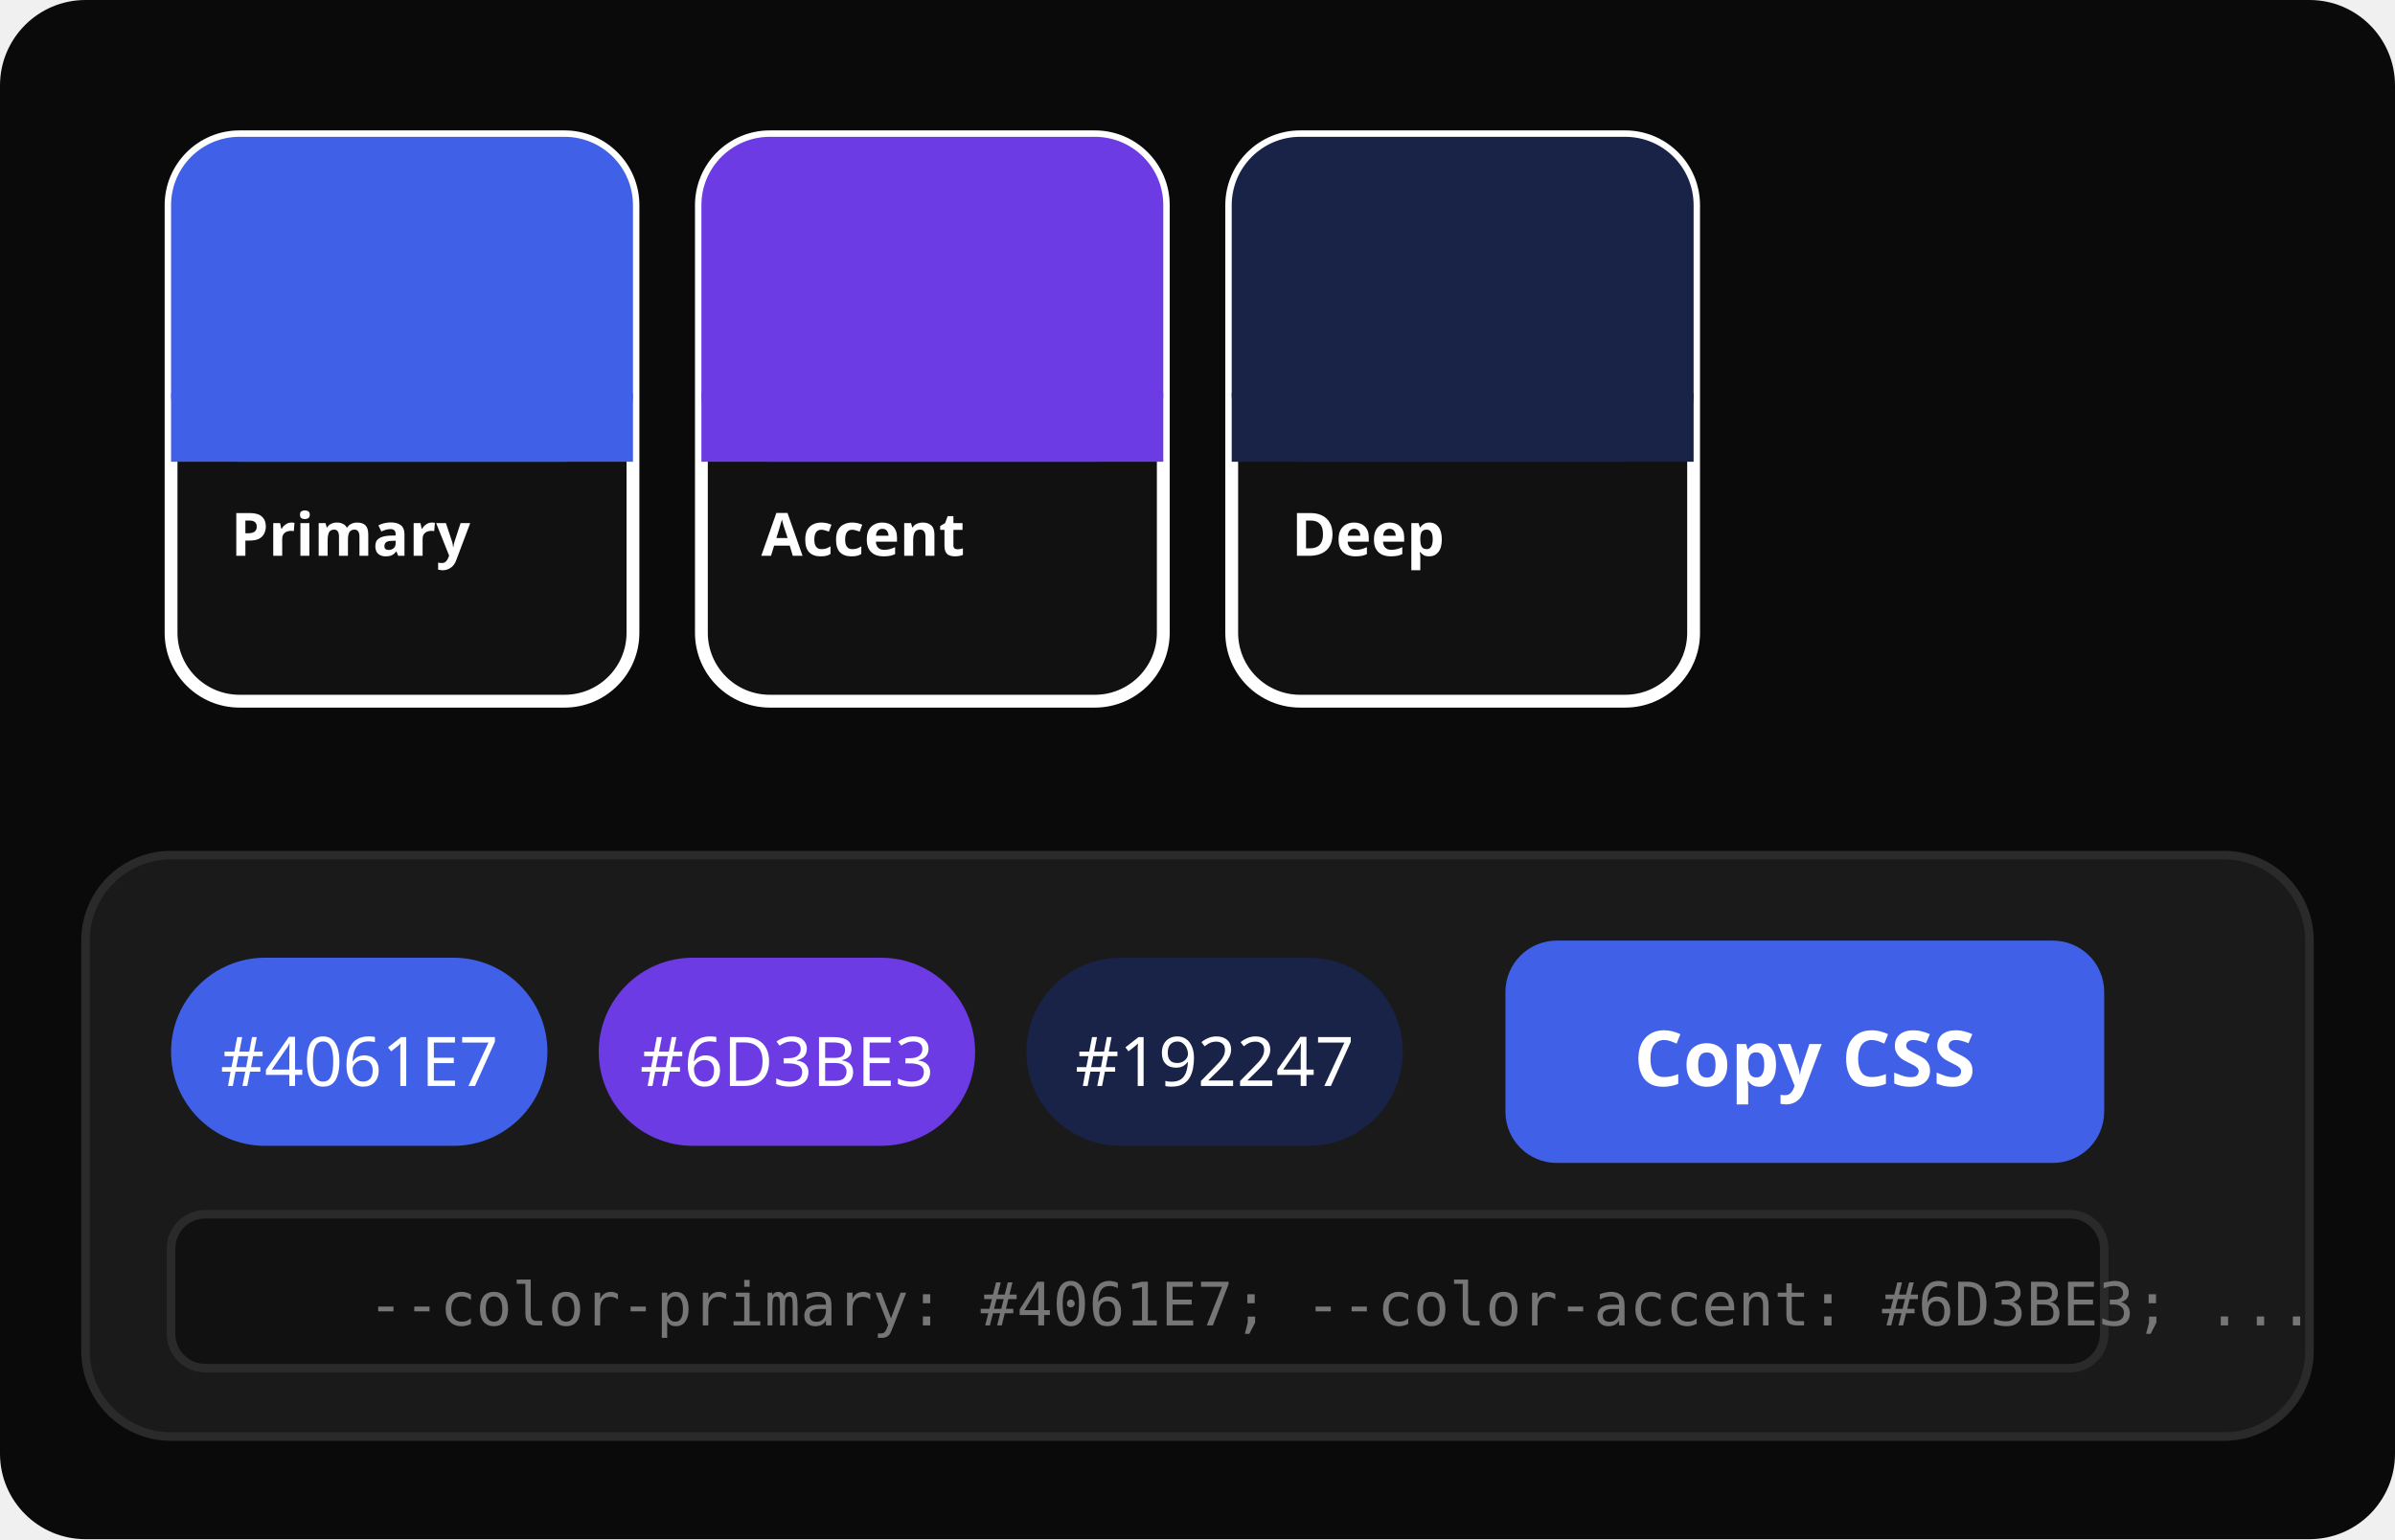
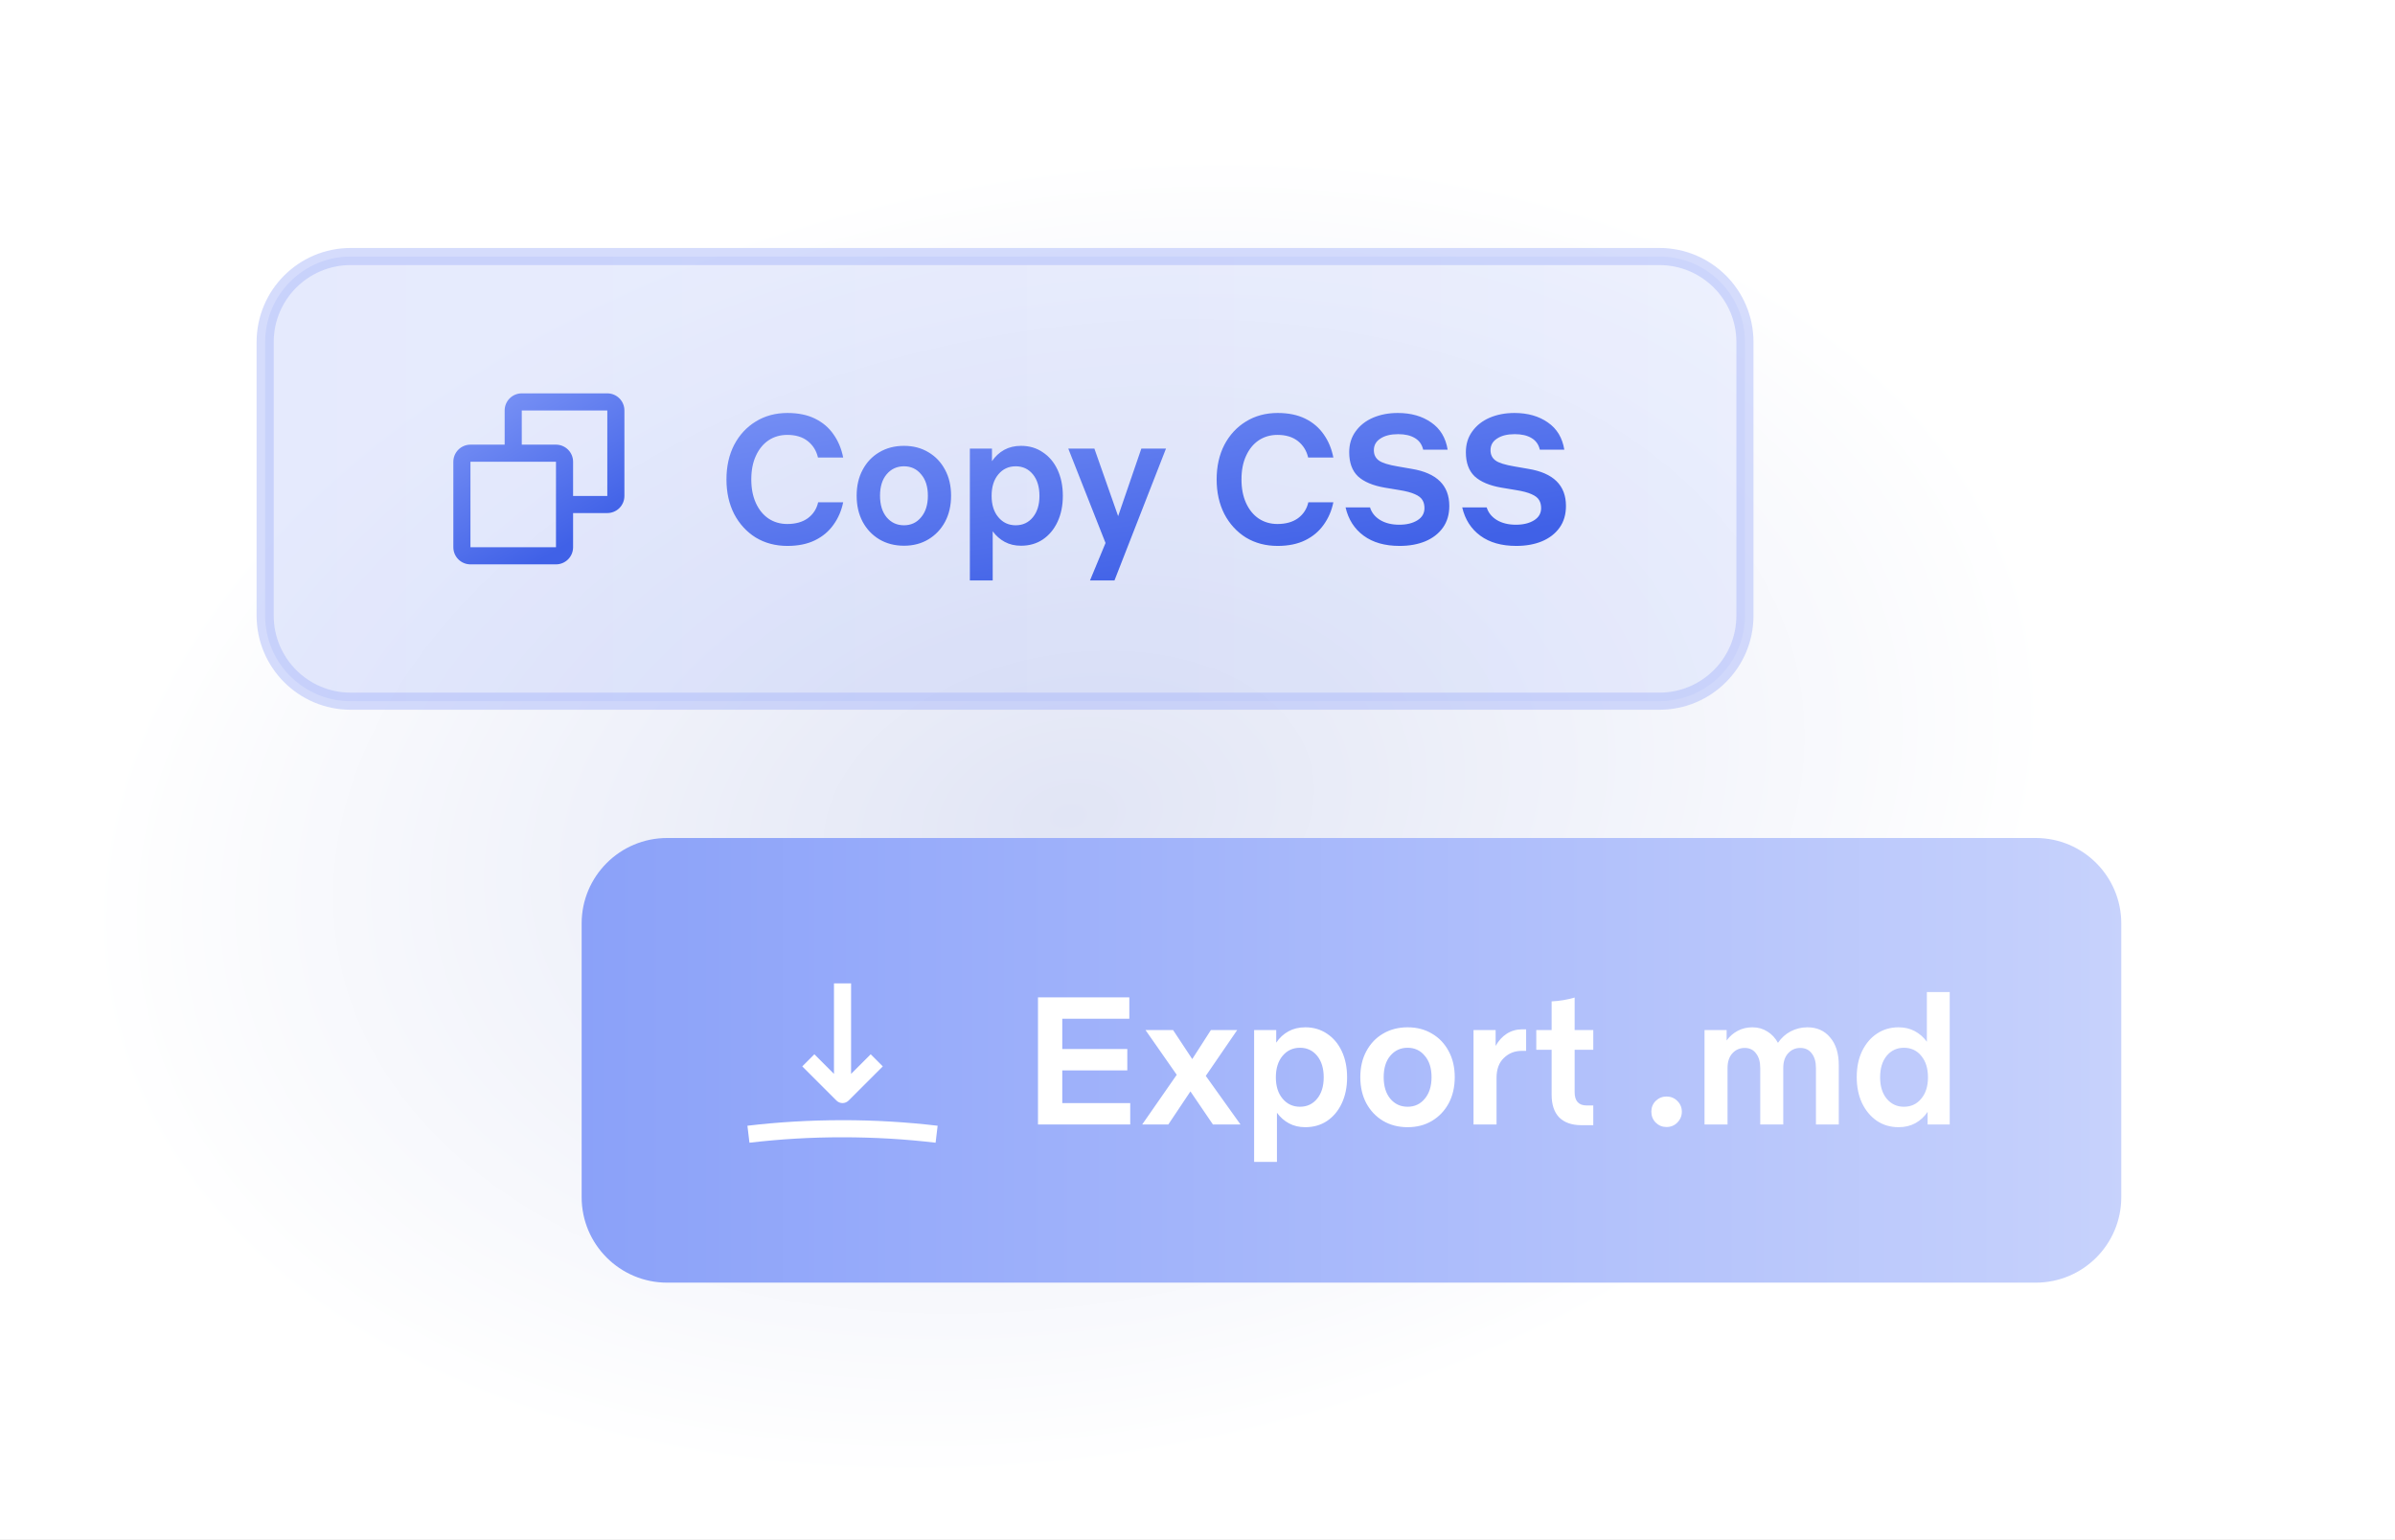
- <svg xmlns="http://www.w3.org/2000/svg" width="280" height="180" viewBox="0 0 280 180">
-   <rect width="280" height="180" fill="#0A0A0A" rx="10" />
-   <rect x="20" y="16" width="54" height="66" rx="8" fill="#111" stroke="#FFFFFF" stroke-width="1.5" />
-   <rect x="20" y="16" width="54" height="38" rx="8" fill="#4061E7" />
-   <rect x="20" y="46" width="54" height="8" fill="#4061E7" />
-   <text x="27" y="65" font-family="sans-serif" font-size="7" fill="#FFFFFF" font-weight="700">Primary</text>
-   <rect x="82" y="16" width="54" height="66" rx="8" fill="#111" stroke="#FFFFFF" stroke-width="1.5" />
-   <rect x="82" y="16" width="54" height="38" rx="8" fill="#6D3BE3" />
-   <rect x="82" y="46" width="54" height="8" fill="#6D3BE3" />
-   <text x="89" y="65" font-family="sans-serif" font-size="7" fill="#FFFFFF" font-weight="700">Accent</text>
-   <rect x="144" y="16" width="54" height="66" rx="8" fill="#111" stroke="#FFFFFF" stroke-width="1.5" />
-   <rect x="144" y="16" width="54" height="38" rx="8" fill="#192247" />
-   <rect x="144" y="46" width="54" height="8" fill="#192247" />
-   <text x="151" y="65" font-family="sans-serif" font-size="7" fill="#FFFFFF" font-weight="700">Deep</text>
-   <rect x="10" y="100" width="260" height="68" rx="10" fill="#1A1A1A" stroke="#2A2A2A" stroke-width="1" />
-   <rect x="20" y="112" width="44" height="22" rx="11" fill="#4061E7" />
-   <text x="42" y="127" font-family="sans-serif" font-size="8" fill="#FFFFFF" text-anchor="middle">#4061E7</text>
-   <rect x="70" y="112" width="44" height="22" rx="11" fill="#6D3BE3" />
-   <text x="92" y="127" font-family="sans-serif" font-size="8" fill="#FFFFFF" text-anchor="middle">#6D3BE3</text>
-   <rect x="120" y="112" width="44" height="22" rx="11" fill="#192247" />
-   <text x="142" y="127" font-family="sans-serif" font-size="8" fill="#FFFFFF" text-anchor="middle">#192247</text>
-   <rect x="176" y="110" width="70" height="26" rx="6" fill="#4061E7" />
-   <text x="211" y="127" font-family="sans-serif" font-size="9" fill="#FFFFFF" text-anchor="middle" font-weight="600">Copy CSS</text>
-   <rect x="20" y="142" width="226" height="18" rx="4" fill="#111" stroke="#2A2A2A" stroke-width="1" />
-   <text x="43" y="155" font-family="monospace" font-size="7" fill="#767676">--color-primary: #4061E7; --color-accent: #6D3BE3; ...</text>
+ <svg xmlns="http://www.w3.org/2000/svg" width="280" height="180" viewBox="0 0 280 180" fill="none">
+   <rect width="280" height="180" fill="url(#paint0_radial_255_3045)" />
+   <rect x="68" y="98" width="180" height="52" rx="10" fill="url(#paint1_linear_255_3045)" />
+   <path fill-rule="evenodd" clip-rule="evenodd" d="M99.5 115V125.586L101.793 123.293L103.207 124.707L99.207 128.707C99.019 128.894 98.765 129 98.5 129C98.235 129 97.981 128.894 97.793 128.707L93.793 124.707L95.207 123.293L97.5 125.586V115H99.5ZM87.619 133.636C91.23 133.209 94.864 132.997 98.5 133C102.265 133 105.913 133.221 109.381 133.636L109.619 131.65C105.929 131.214 102.216 130.997 98.5 131C94.657 131 90.93 131.226 87.381 131.65L87.619 133.636Z" fill="white" />
+   <path d="M121.351 116.637H132.029V119.136H124.191V122.68H131.794V125.179H124.191V129.001H132.135V131.5H121.351V116.637ZM137.572 125.692L133.921 120.46H137.145L139.387 123.855L141.566 120.46H144.641L140.968 125.82L145.025 131.5H141.801L139.174 127.635L136.59 131.5H133.536L137.572 125.692ZM146.62 120.46H149.204V121.933C149.588 121.364 150.065 120.922 150.634 120.609C151.204 120.296 151.859 120.139 152.599 120.139C153.567 120.139 154.414 120.388 155.14 120.887C155.88 121.371 156.457 122.054 156.87 122.937C157.283 123.819 157.489 124.837 157.489 125.99C157.489 127.129 157.283 128.14 156.87 129.023C156.457 129.906 155.88 130.596 155.14 131.094C154.414 131.578 153.567 131.82 152.599 131.82C151.887 131.82 151.254 131.671 150.698 131.372C150.143 131.073 149.673 130.66 149.289 130.133V135.878H146.62V120.46ZM151.98 122.531C151.154 122.531 150.478 122.844 149.951 123.471C149.424 124.097 149.161 124.937 149.161 125.99C149.161 127.03 149.424 127.863 149.951 128.489C150.478 129.115 151.154 129.429 151.98 129.429C152.805 129.429 153.474 129.115 153.987 128.489C154.5 127.863 154.756 127.03 154.756 125.99C154.756 124.937 154.5 124.097 153.987 123.471C153.474 122.844 152.805 122.531 151.98 122.531ZM159.738 129.023C159.269 128.14 159.034 127.122 159.034 125.969C159.034 124.816 159.269 123.805 159.738 122.937C160.208 122.054 160.856 121.371 161.682 120.887C162.522 120.388 163.483 120.139 164.565 120.139C165.647 120.139 166.6 120.388 167.426 120.887C168.252 121.371 168.9 122.054 169.369 122.937C169.839 123.805 170.074 124.816 170.074 125.969C170.074 127.122 169.839 128.14 169.369 129.023C168.9 129.891 168.252 130.575 167.426 131.073C166.6 131.571 165.647 131.82 164.565 131.82C163.483 131.82 162.522 131.571 161.682 131.073C160.856 130.575 160.208 129.891 159.738 129.023ZM167.362 125.969C167.362 124.916 167.099 124.083 166.572 123.471C166.059 122.844 165.39 122.531 164.565 122.531C163.739 122.531 163.063 122.844 162.536 123.471C162.023 124.083 161.767 124.916 161.767 125.969C161.767 127.023 162.023 127.863 162.536 128.489C163.063 129.115 163.739 129.429 164.565 129.429C165.39 129.429 166.059 129.115 166.572 128.489C167.099 127.863 167.362 127.023 167.362 125.969ZM172.27 120.46H174.854V122.317C175.196 121.705 175.63 121.228 176.157 120.887C176.698 120.545 177.303 120.374 177.972 120.374H178.421V122.894H177.908C177.082 122.894 176.385 123.172 175.815 123.727C175.246 124.268 174.961 125.044 174.961 126.055V131.5H172.27V120.46ZM181.401 122.766H179.607V120.46H181.401V117.107C182.327 117.064 183.223 116.915 184.092 116.658V120.46H186.27V122.766H184.092V127.72C184.092 128.759 184.562 129.279 185.501 129.279H186.27V131.585H184.882C183.772 131.585 182.91 131.286 182.298 130.689C181.7 130.076 181.401 129.187 181.401 128.019V122.766ZM193.571 131.286C193.229 130.931 193.058 130.503 193.058 130.005C193.058 129.507 193.229 129.087 193.571 128.745C193.926 128.404 194.346 128.233 194.83 128.233C195.329 128.233 195.749 128.404 196.09 128.745C196.446 129.087 196.624 129.507 196.624 130.005C196.624 130.503 196.446 130.931 196.09 131.286C195.749 131.628 195.329 131.799 194.83 131.799C194.346 131.799 193.926 131.628 193.571 131.286ZM199.277 120.46H201.861V121.677C202.216 121.193 202.651 120.815 203.163 120.545C203.676 120.275 204.245 120.139 204.872 120.139C205.526 120.139 206.11 120.303 206.623 120.63C207.135 120.944 207.548 121.385 207.861 121.954C208.26 121.371 208.758 120.922 209.356 120.609C209.968 120.296 210.616 120.139 211.299 120.139C212.424 120.139 213.314 120.538 213.969 121.335C214.638 122.118 214.972 123.193 214.972 124.56V131.5H212.303V124.901C212.303 124.175 212.139 123.606 211.812 123.193C211.499 122.766 211.05 122.552 210.467 122.552C209.897 122.552 209.42 122.766 209.036 123.193C208.666 123.606 208.481 124.175 208.481 124.901V131.5H205.79V124.901C205.79 124.175 205.626 123.606 205.299 123.193C204.985 122.766 204.544 122.552 203.975 122.552C203.391 122.552 202.907 122.766 202.523 123.193C202.152 123.606 201.967 124.175 201.967 124.901V131.5H199.277V120.46ZM227.941 131.5H225.357V130.027C224.972 130.596 224.496 131.037 223.926 131.351C223.357 131.664 222.702 131.82 221.961 131.82C221.008 131.82 220.16 131.571 219.42 131.073C218.694 130.575 218.118 129.884 217.69 129.001C217.278 128.119 217.071 127.108 217.071 125.969C217.071 124.816 217.278 123.805 217.69 122.937C218.118 122.054 218.694 121.371 219.42 120.887C220.16 120.388 221.008 120.139 221.961 120.139C222.673 120.139 223.307 120.289 223.862 120.588C224.417 120.887 224.887 121.3 225.271 121.826V116.018H227.941V131.5ZM224.609 128.489C225.136 127.863 225.4 127.03 225.4 125.99C225.4 124.937 225.136 124.097 224.609 123.471C224.097 122.844 223.421 122.531 222.581 122.531C221.769 122.531 221.1 122.844 220.573 123.471C220.061 124.097 219.805 124.937 219.805 125.99C219.805 127.03 220.061 127.863 220.573 128.489C221.1 129.115 221.769 129.429 222.581 129.429C223.421 129.429 224.097 129.115 224.609 128.489Z" fill="white" />
+   <rect x="31" y="30" width="173" height="52" rx="10" fill="url(#paint2_linear_255_3045)" fill-opacity="0.3" />
+   <rect x="31" y="30" width="173" height="52" rx="10" stroke="#ACBBFA" stroke-opacity="0.5" stroke-width="2" />
+   <path d="M71 46C71.53 46 72.039 46.211 72.414 46.586C72.789 46.961 73 47.47 73 48V58C73 58.53 72.789 59.039 72.414 59.414C72.039 59.789 71.53 60 71 60H67V64C67 64.53 66.789 65.039 66.414 65.414C66.039 65.789 65.53 66 65 66H55C54.47 66 53.961 65.789 53.586 65.414C53.211 65.039 53 64.53 53 64V54C53 53.47 53.211 52.961 53.586 52.586C53.961 52.211 54.47 52 55 52H59V48C59 47.47 59.211 46.961 59.586 46.586C59.961 46.211 60.47 46 61 46H71ZM55 64H65V54H55V64ZM61 52H65C65.53 52 66.039 52.211 66.414 52.586C66.789 52.961 67 53.47 67 54V58H71V48H61V52Z" fill="url(#paint3_linear_255_3045)" />
+   <path d="M85.827 60.105C85.229 58.923 84.93 57.578 84.93 56.069C84.93 54.545 85.229 53.2 85.827 52.032C86.439 50.865 87.279 49.954 88.347 49.299C89.429 48.63 90.667 48.295 92.063 48.295C93.315 48.295 94.39 48.516 95.287 48.957C96.184 49.399 96.903 50.011 97.444 50.794C97.999 51.577 98.376 52.481 98.576 53.506H95.629C95.444 52.709 95.045 52.068 94.433 51.584C93.821 51.1 93.023 50.858 92.041 50.858C91.216 50.858 90.482 51.072 89.842 51.499C89.215 51.926 88.724 52.531 88.368 53.314C88.012 54.083 87.834 55.001 87.834 56.069C87.834 57.122 88.012 58.04 88.368 58.823C88.724 59.606 89.215 60.211 89.842 60.639C90.482 61.066 91.216 61.279 92.041 61.279C93.023 61.279 93.828 61.051 94.454 60.596C95.081 60.126 95.479 59.507 95.65 58.738H98.576C98.376 59.72 97.999 60.596 97.444 61.364C96.903 62.133 96.184 62.738 95.287 63.18C94.39 63.621 93.315 63.842 92.063 63.842C90.667 63.842 89.429 63.514 88.347 62.859C87.279 62.19 86.439 61.272 85.827 60.105ZM100.855 61.023C100.386 60.14 100.151 59.122 100.151 57.969C100.151 56.816 100.386 55.805 100.855 54.937C101.325 54.054 101.973 53.371 102.799 52.887C103.639 52.388 104.6 52.139 105.682 52.139C106.764 52.139 107.717 52.388 108.543 52.887C109.369 53.371 110.017 54.054 110.486 54.937C110.956 55.805 111.191 56.816 111.191 57.969C111.191 59.122 110.956 60.14 110.486 61.023C110.017 61.891 109.369 62.575 108.543 63.073C107.717 63.571 106.764 63.82 105.682 63.82C104.6 63.82 103.639 63.571 102.799 63.073C101.973 62.575 101.325 61.891 100.855 61.023ZM108.479 57.969C108.479 56.916 108.216 56.083 107.689 55.471C107.176 54.844 106.507 54.531 105.682 54.531C104.856 54.531 104.18 54.844 103.653 55.471C103.14 56.083 102.884 56.916 102.884 57.969C102.884 59.023 103.14 59.863 103.653 60.489C104.18 61.115 104.856 61.429 105.682 61.429C106.507 61.429 107.176 61.115 107.689 60.489C108.216 59.863 108.479 59.023 108.479 57.969ZM113.387 52.46H115.971V53.933C116.356 53.364 116.833 52.922 117.402 52.609C117.971 52.296 118.626 52.139 119.367 52.139C120.335 52.139 121.182 52.388 121.908 52.887C122.648 53.371 123.225 54.054 123.638 54.937C124.05 55.819 124.257 56.837 124.257 57.99C124.257 59.129 124.05 60.14 123.638 61.023C123.225 61.906 122.648 62.596 121.908 63.094C121.182 63.578 120.335 63.82 119.367 63.82C118.655 63.82 118.021 63.671 117.466 63.372C116.911 63.073 116.441 62.66 116.057 62.133V67.878H113.387V52.46ZM118.747 54.531C117.922 54.531 117.245 54.844 116.719 55.471C116.192 56.097 115.929 56.937 115.929 57.99C115.929 59.03 116.192 59.863 116.719 60.489C117.245 61.115 117.922 61.429 118.747 61.429C119.573 61.429 120.242 61.115 120.755 60.489C121.267 59.863 121.523 59.03 121.523 57.99C121.523 56.937 121.267 56.097 120.755 55.471C120.242 54.844 119.573 54.531 118.747 54.531ZM130.294 67.878H127.433L129.248 63.5L124.892 52.46H127.945L130.722 60.361L133.434 52.46H136.316L130.294 67.878ZM143.135 60.105C142.537 58.923 142.238 57.578 142.238 56.069C142.238 54.545 142.537 53.2 143.135 52.032C143.747 50.865 144.587 49.954 145.654 49.299C146.736 48.63 147.975 48.295 149.37 48.295C150.623 48.295 151.698 48.516 152.595 48.957C153.492 49.399 154.211 50.011 154.752 50.794C155.307 51.577 155.684 52.481 155.883 53.506H152.936C152.751 52.709 152.353 52.068 151.74 51.584C151.128 51.1 150.331 50.858 149.349 50.858C148.523 50.858 147.79 51.072 147.149 51.499C146.523 51.926 146.032 52.531 145.676 53.314C145.32 54.083 145.142 55.001 145.142 56.069C145.142 57.122 145.32 58.04 145.676 58.823C146.032 59.606 146.523 60.211 147.149 60.639C147.79 61.066 148.523 61.279 149.349 61.279C150.331 61.279 151.135 61.051 151.762 60.596C152.388 60.126 152.787 59.507 152.958 58.738H155.883C155.684 59.72 155.307 60.596 154.752 61.364C154.211 62.133 153.492 62.738 152.595 63.18C151.698 63.621 150.623 63.842 149.37 63.842C147.975 63.842 146.736 63.514 145.654 62.859C144.587 62.19 143.747 61.272 143.135 60.105ZM169.438 59.165C169.438 60.161 169.189 61.009 168.691 61.706C168.193 62.404 167.502 62.938 166.619 63.308C165.751 63.664 164.754 63.842 163.63 63.842C161.907 63.842 160.505 63.443 159.423 62.646C158.341 61.849 157.636 60.745 157.309 59.336H160.17C160.355 59.948 160.747 60.439 161.345 60.809C161.957 61.179 162.704 61.364 163.587 61.364C164.441 61.364 165.146 61.194 165.701 60.852C166.256 60.51 166.534 60.033 166.534 59.421C166.534 59.051 166.456 58.738 166.299 58.482C166.143 58.211 165.851 57.983 165.424 57.798C164.996 57.599 164.377 57.435 163.566 57.307L161.9 57.029C160.505 56.788 159.458 56.346 158.761 55.706C158.078 55.051 157.736 54.111 157.736 52.887C157.736 51.947 157.985 51.136 158.483 50.452C158.982 49.755 159.658 49.221 160.512 48.851C161.38 48.48 162.348 48.295 163.416 48.295C164.968 48.295 166.271 48.666 167.324 49.406C168.378 50.132 169.018 51.193 169.246 52.588H166.385C166.242 51.975 165.915 51.52 165.402 51.221C164.904 50.922 164.256 50.773 163.459 50.773C162.59 50.773 161.9 50.943 161.388 51.285C160.875 51.612 160.619 52.068 160.619 52.652C160.619 53.164 160.811 53.563 161.195 53.848C161.58 54.132 162.327 54.367 163.438 54.552L165.039 54.83C167.972 55.314 169.438 56.759 169.438 59.165ZM183.077 59.165C183.077 60.161 182.828 61.009 182.33 61.706C181.831 62.404 181.141 62.938 180.258 63.308C179.39 63.664 178.393 63.842 177.268 63.842C175.546 63.842 174.144 63.443 173.062 62.646C171.98 61.849 171.275 60.745 170.947 59.336H173.809C173.994 59.948 174.386 60.439 174.983 60.809C175.596 61.179 176.343 61.364 177.226 61.364C178.08 61.364 178.785 61.194 179.34 60.852C179.895 60.51 180.173 60.033 180.173 59.421C180.173 59.051 180.094 58.738 179.938 58.482C179.781 58.211 179.489 57.983 179.062 57.798C178.635 57.599 178.016 57.435 177.204 57.307L175.539 57.029C174.144 56.788 173.097 56.346 172.4 55.706C171.716 55.051 171.375 54.111 171.375 52.887C171.375 51.947 171.624 51.136 172.122 50.452C172.62 49.755 173.296 49.221 174.151 48.851C175.019 48.48 175.987 48.295 177.055 48.295C178.607 48.295 179.909 48.666 180.963 49.406C182.016 50.132 182.657 51.193 182.885 52.588H180.023C179.881 51.975 179.553 51.52 179.041 51.221C178.543 50.922 177.895 50.773 177.098 50.773C176.229 50.773 175.539 50.943 175.026 51.285C174.514 51.612 174.257 52.068 174.257 52.652C174.257 53.164 174.45 53.563 174.834 53.848C175.218 54.132 175.966 54.367 177.076 54.552L178.678 54.83C181.611 55.314 183.077 56.759 183.077 59.165Z" fill="url(#paint4_linear_255_3045)" />
+   <defs>
+     <radialGradient id="paint0_radial_255_3045" cx="0" cy="0" r="1" gradientUnits="userSpaceOnUse" gradientTransform="translate(125 95.5) rotate(78.6162) scale(75.9951 115.413)">
+       <stop stop-color="#E1E5F5" />
+       <stop offset="1" stop-color="white" />
+     </radialGradient>
+     <linearGradient id="paint1_linear_255_3045" x1="248.777" y1="118.597" x2="60.023" y2="118.597" gradientUnits="userSpaceOnUse">
+       <stop stop-color="#C7D2FC" />
+       <stop offset="1" stop-color="#889FF9" />
+     </linearGradient>
+     <linearGradient id="paint2_linear_255_3045" x1="204.747" y1="50.597" x2="23.333" y2="50.597" gradientUnits="userSpaceOnUse">
+       <stop stop-color="#C7D2FC" />
+       <stop offset="1" stop-color="#A9B9FA" />
+     </linearGradient>
+     <linearGradient id="paint3_linear_255_3045" x1="67.286" y1="63.143" x2="54.914" y2="41.714" gradientUnits="userSpaceOnUse">
+       <stop stop-color="#4061E7" />
+       <stop offset="1" stop-color="#889FF9" />
+     </linearGradient>
+     <linearGradient id="paint4_linear_255_3045" x1="155.429" y1="65.643" x2="149.559" y2="27.986" gradientUnits="userSpaceOnUse">
+       <stop stop-color="#4061E7" />
+       <stop offset="1" stop-color="#889FF9" />
+     </linearGradient>
+   </defs>
</svg>
